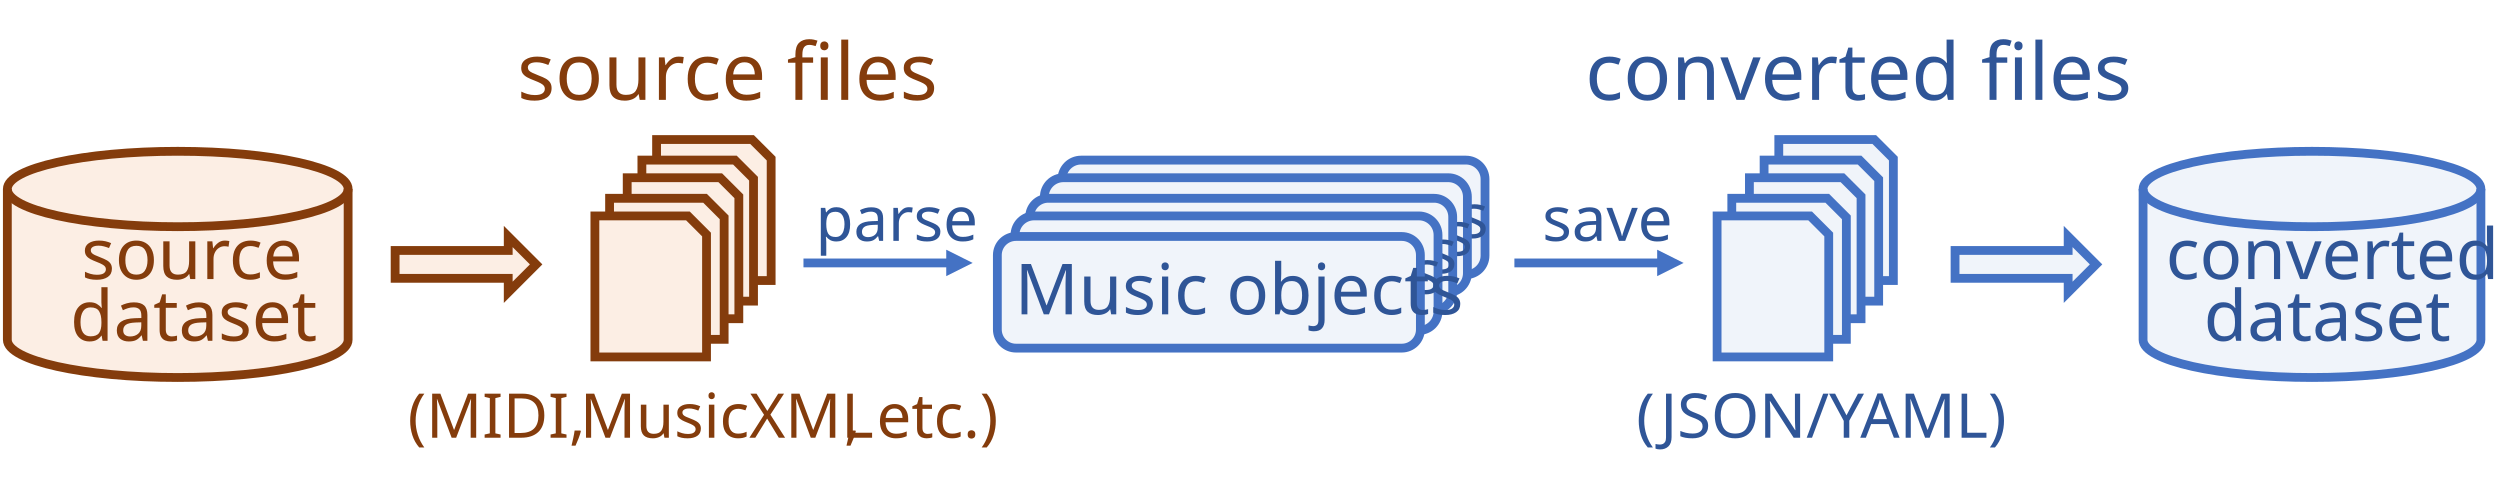
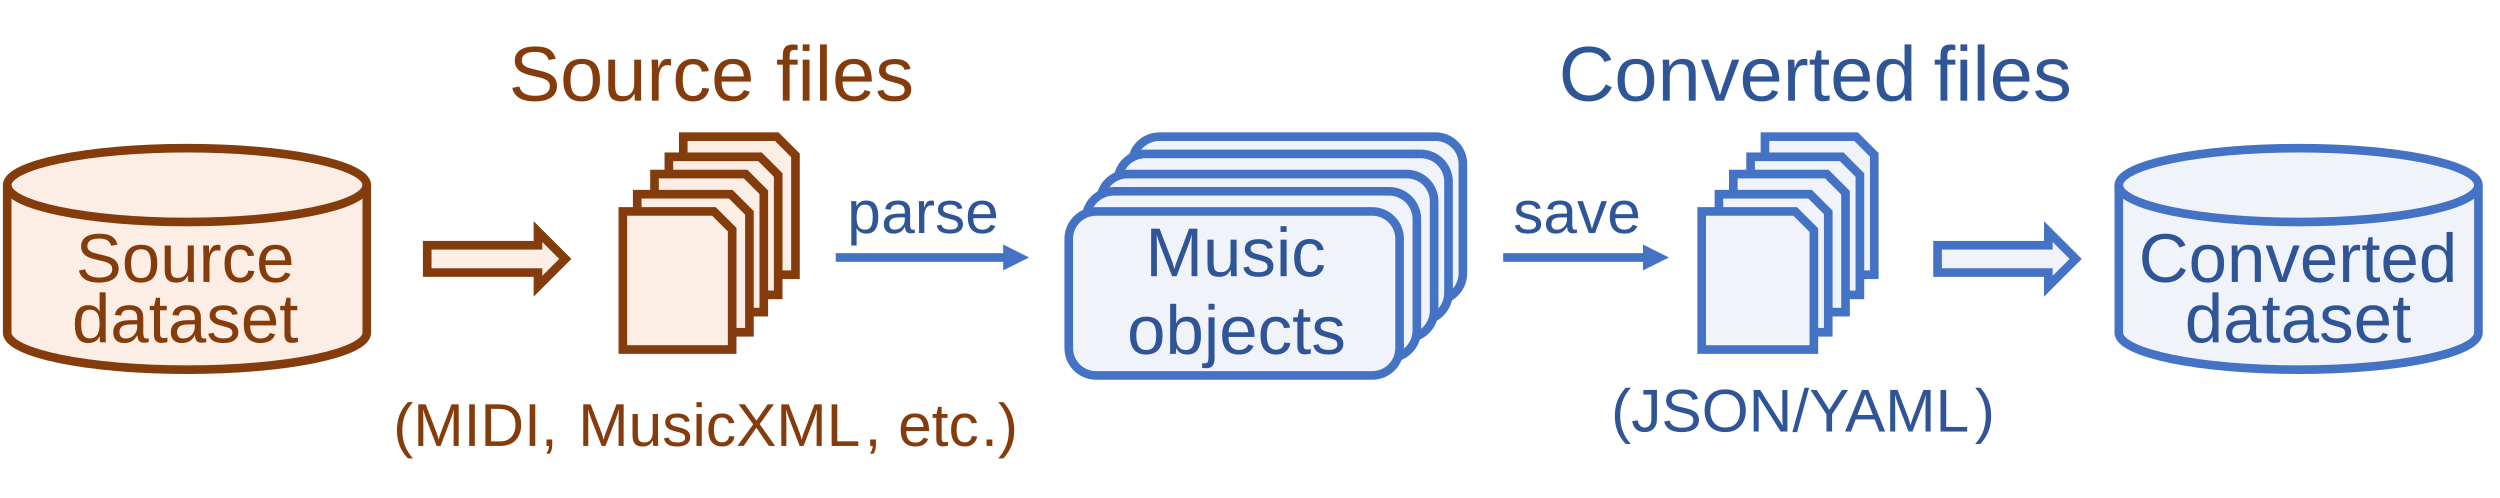
- <svg xmlns="http://www.w3.org/2000/svg" width="851" height="168" overflow="hidden">
+ <svg xmlns="http://www.w3.org/2000/svg" width="869" height="173" overflow="hidden">
  <defs>
    <clipPath id="clip0">
-       <path d="M240 339 1091 339 1091 507 240 507Z" fill-rule="evenodd" clip-rule="evenodd" />
+       <path d="M226 339 1095 339 1095 512 226 512Z" fill-rule="evenodd" clip-rule="evenodd" />
    </clipPath>
  </defs>
-   <g clip-path="url(#clip0)" transform="translate(-240 -339)">
-     <path d="M601.5 400C601.5 396.41 604.41 393.5 608 393.5L739 393.5C742.59 393.5 745.5 396.41 745.5 400L745.5 426C745.5 429.59 742.59 432.5 739 432.5L608 432.5C604.41 432.5 601.5 429.59 601.5 426Z" stroke="#4472C4" stroke-width="3" stroke-miterlimit="8" fill="#F0F4FA" fill-rule="evenodd" />
-     <text fill="#2F5597" font-family="Calibri,Calibri_MSFontService,sans-serif" font-weight="400" font-size="21" transform="translate(613.047 420)">Music objects</text>
-     <path d="M242.5 403.333C242.5 396.246 268.468 390.5 300.5 390.5 332.533 390.5 358.5 396.246 358.5 403.333L358.5 454.667C358.5 461.754 332.533 467.5 300.5 467.5 268.468 467.5 242.5 461.754 242.5 454.667Z" fill="#FCEEE4" fill-rule="evenodd" />
-     <path d="M358.5 403.333C358.5 410.421 332.533 416.167 300.5 416.167 268.468 416.167 242.5 410.421 242.5 403.333" stroke="#843C0C" stroke-width="3" stroke-miterlimit="8" fill="none" fill-rule="evenodd" />
-     <path d="M242.5 403.333C242.5 396.246 268.468 390.5 300.5 390.5 332.533 390.5 358.5 396.246 358.5 403.333L358.5 454.667C358.5 461.754 332.533 467.5 300.5 467.5 268.468 467.5 242.5 461.754 242.5 454.667Z" stroke="#843C0C" stroke-width="3" stroke-miterlimit="8" fill="none" fill-rule="evenodd" />
-     <text fill="#843C0C" font-family="Calibri,Calibri_MSFontService,sans-serif" font-weight="400" font-size="24" transform="translate(267.673 434)">source<tspan x="-3.773" y="21">dataset</tspan>
+   <g clip-path="url(#clip0)" transform="translate(-226 -339)">
+     <path d="M228.5 403.333C228.5 396.246 256.482 390.5 291 390.5 325.518 390.5 353.5 396.246 353.5 403.333L353.5 454.667C353.5 461.754 325.518 467.5 291 467.5 256.482 467.5 228.5 461.754 228.5 454.667Z" fill="#FCEEE4" fill-rule="evenodd" />
+     <path d="M353.5 403.333C353.5 410.421 325.518 416.167 291 416.167 256.482 416.167 228.5 410.421 228.5 403.333" stroke="#843C0C" stroke-width="3" stroke-miterlimit="8" fill="none" fill-rule="evenodd" />
+     <path d="M228.5 403.333C228.5 396.246 256.482 390.5 291 390.5 325.518 390.5 353.5 396.246 353.5 403.333L353.5 454.667C353.5 461.754 325.518 467.5 291 467.5 256.482 467.5 228.5 461.754 228.5 454.667Z" stroke="#843C0C" stroke-width="3" stroke-miterlimit="8" fill="none" fill-rule="evenodd" />
+     <text fill="#843C0C" font-family="Arial,Arial_MSFontService,sans-serif" font-weight="400" font-size="24" transform="translate(252.329 437)">Source<tspan x="-1.333" y="21">dataset</tspan>
    </text>
-     <path d="M563.6 430 513.5 430 513.5 427 563.6 427ZM562.1 424 571.1 428.5 562.1 433Z" fill="#4472C4" />
-     <text fill="#2F5597" font-family="Calibri,Calibri_MSFontService,sans-serif" font-weight="400" font-size="21" transform="translate(517.624 421)">parse</text>
+     <path d="M576.2 430 516.5 430 516.5 427 576.2 427ZM574.7 424 583.7 428.5 574.7 433Z" fill="#4472C4" />
+     <text fill="#2F5597" font-family="Arial,Arial_MSFontService,sans-serif" font-weight="400" font-size="21" transform="translate(520.495 420)">p<tspan x="11.833" y="0">arse</tspan>
+     </text>
    <path d="M463.5 386.5 496 386.5 502.5 393 502.5 434.5 463.5 434.5Z" stroke="#843C0C" stroke-width="3" stroke-miterlimit="8" fill="#FCEEE4" fill-rule="evenodd" />
    <path d="M458.5 393.5 490.167 393.5 496.5 399.833 496.5 441.5 458.5 441.5Z" stroke="#843C0C" stroke-width="3" stroke-miterlimit="8" fill="#FCEEE4" fill-rule="evenodd" />
    <path d="M453.5 399.5 485.167 399.5 491.5 405.833 491.5 447.5 453.5 447.5Z" stroke="#843C0C" stroke-width="3" stroke-miterlimit="8" fill="#FCEEE4" fill-rule="evenodd" />
    <path d="M447.5 406.5 480 406.5 486.5 413 486.5 454.5 447.5 454.5Z" stroke="#843C0C" stroke-width="3" stroke-miterlimit="8" fill="#FCEEE4" fill-rule="evenodd" />
    <path d="M442.5 412.5 474.167 412.5 480.5 418.833 480.5 460.5 442.5 460.5Z" stroke="#843C0C" stroke-width="3" stroke-miterlimit="8" fill="#FCEEE4" fill-rule="evenodd" />
-     <path d="M595.5 406C595.5 402.41 598.41 399.5 602 399.5L733 399.5C736.59 399.5 739.5 402.41 739.5 406L739.5 432C739.5 435.59 736.59 438.5 733 438.5L602 438.5C598.41 438.5 595.5 435.59 595.5 432Z" stroke="#4472C4" stroke-width="3" stroke-miterlimit="8" fill="#F0F4FA" fill-rule="evenodd" />
-     <text fill="#2F5597" font-family="Calibri,Calibri_MSFontService,sans-serif" font-weight="400" font-size="21" transform="translate(607.713 426)">Music objects</text>
-     <path d="M590.5 412.833C590.5 409.336 593.336 406.5 596.833 406.5L728.167 406.5C731.664 406.5 734.5 409.336 734.5 412.833L734.5 438.167C734.5 441.664 731.664 444.5 728.167 444.5L596.833 444.5C593.336 444.5 590.5 441.664 590.5 438.167Z" stroke="#4472C4" stroke-width="3" stroke-miterlimit="8" fill="#F0F4FA" fill-rule="evenodd" />
-     <text fill="#2F5597" font-family="Calibri,Calibri_MSFontService,sans-serif" font-weight="400" font-size="21" transform="translate(602.38 432)">Music objects</text>
-     <path d="M585.5 419C585.5 415.41 588.41 412.5 592 412.5L723 412.5C726.59 412.5 729.5 415.41 729.5 419L729.5 445C729.5 448.59 726.59 451.5 723 451.5L592 451.5C588.41 451.5 585.5 448.59 585.5 445Z" stroke="#4472C4" stroke-width="3" stroke-miterlimit="8" fill="#F0F4FA" fill-rule="evenodd" />
-     <text fill="#2F5597" font-family="Calibri,Calibri_MSFontService,sans-serif" font-weight="400" font-size="21" transform="translate(597.047 439)">Music objects</text>
-     <path d="M579.5 425.833C579.5 422.336 582.336 419.5 585.833 419.5L717.167 419.5C720.664 419.5 723.5 422.336 723.5 425.833L723.5 451.167C723.5 454.664 720.664 457.5 717.167 457.5L585.833 457.5C582.336 457.5 579.5 454.664 579.5 451.167Z" stroke="#4472C4" stroke-width="3" stroke-miterlimit="8" fill="#F0F4FA" fill-rule="evenodd" />
-     <text fill="#2F5597" font-family="Calibri,Calibri_MSFontService,sans-serif" font-weight="400" font-size="24" transform="translate(585.413 446)">Music objects</text>
-     <path d="M845.5 386.5 878 386.5 884.5 393 884.5 434.5 845.5 434.5Z" stroke="#4472C4" stroke-width="3" stroke-miterlimit="8" fill="#F0F4FA" fill-rule="evenodd" />
-     <text fill="#2F5597" font-family="Calibri,Calibri_MSFontService,sans-serif" font-weight="400" font-size="27" transform="translate(779.626 373)">converted files</text>
-     <path d="M840.5 393.5 873 393.5 879.5 400 879.5 441.5 840.5 441.5Z" stroke="#4472C4" stroke-width="3" stroke-miterlimit="8" fill="#F0F4FA" fill-rule="evenodd" />
-     <path d="M835.5 399.5 867.167 399.5 873.5 405.833 873.5 447.5 835.5 447.5Z" stroke="#4472C4" stroke-width="3" stroke-miterlimit="8" fill="#F0F4FA" fill-rule="evenodd" />
-     <path d="M829.5 406.5 862 406.5 868.5 413 868.5 454.5 829.5 454.5Z" stroke="#4472C4" stroke-width="3" stroke-miterlimit="8" fill="#F0F4FA" fill-rule="evenodd" />
-     <path d="M824.5 412.5 856.167 412.5 862.5 418.833 862.5 460.5 824.5 460.5Z" stroke="#4472C4" stroke-width="3" stroke-miterlimit="8" fill="#F0F4FA" fill-rule="evenodd" />
-     <path d="M805.6 430 755.5 430 755.5 427 805.6 427ZM804.1 424 813.1 428.5 804.1 433Z" fill="#4472C4" />
-     <text fill="#2F5597" font-family="Calibri,Calibri_MSFontService,sans-serif" font-weight="400" font-size="21" transform="translate(764.99 421)">save</text>
-     <path d="M969.5 403.333C969.5 396.246 995.244 390.5 1027 390.5 1058.76 390.5 1084.5 396.246 1084.5 403.333L1084.5 454.667C1084.5 461.754 1058.76 467.5 1027 467.5 995.244 467.5 969.5 461.754 969.5 454.667Z" fill="#F0F4FA" fill-rule="evenodd" />
-     <path d="M1084.5 403.333C1084.5 410.421 1058.76 416.167 1027 416.167 995.244 416.167 969.5 410.421 969.5 403.333" stroke="#4472C4" stroke-width="3" stroke-miterlimit="8" fill="none" fill-rule="evenodd" />
-     <path d="M969.5 403.333C969.5 396.246 995.244 390.5 1027 390.5 1058.76 390.5 1084.5 396.246 1084.5 403.333L1084.5 454.667C1084.5 461.754 1058.76 467.5 1027 467.5 995.244 467.5 969.5 461.754 969.5 454.667Z" stroke="#4472C4" stroke-width="3" stroke-miterlimit="8" fill="none" fill-rule="evenodd" />
-     <text fill="#2F5597" font-family="Calibri,Calibri_MSFontService,sans-serif" font-weight="400" font-size="24" transform="translate(977.228 434)">converted<tspan x="12.94" y="21">dataset</tspan>
+     <path d="M619.5 396C619.5 390.753 623.753 386.5 629 386.5L725 386.5C730.247 386.5 734.5 390.753 734.5 396L734.5 434C734.5 439.247 730.247 443.5 725 443.5L629 443.5C623.753 443.5 619.5 439.247 619.5 434Z" stroke="#4472C4" stroke-width="3" stroke-miterlimit="8" fill="#F0F4FA" fill-rule="evenodd" />
+     <text fill="#2F5597" font-family="Arial,Arial_MSFontService,sans-serif" font-weight="400" font-size="21" transform="translate(648.868 410)">Music <tspan x="-5.92" y="25">objects</tspan>
+     </text>
+     <path d="M614.5 402.167C614.5 396.828 618.828 392.5 624.167 392.5L719.833 392.5C725.172 392.5 729.5 396.828 729.5 402.167L729.5 440.833C729.5 446.172 725.172 450.5 719.833 450.5L624.167 450.5C618.828 450.5 614.5 446.172 614.5 440.833Z" stroke="#4472C4" stroke-width="3" stroke-miterlimit="8" fill="#F0F4FA" fill-rule="evenodd" />
+     <text fill="#2F5597" font-family="Arial,Arial_MSFontService,sans-serif" font-weight="400" font-size="21" transform="translate(643.535 416)">Music <tspan x="-5.92" y="25">objects</tspan>
+     </text>
+     <path d="M608.5 409C608.5 403.753 612.753 399.5 618 399.5L715 399.5C720.247 399.5 724.5 403.753 724.5 409L724.5 447C724.5 452.247 720.247 456.5 715 456.5L618 456.5C612.753 456.5 608.5 452.247 608.5 447Z" stroke="#4472C4" stroke-width="3" stroke-miterlimit="8" fill="#F0F4FA" fill-rule="evenodd" />
+     <text fill="#2F5597" font-family="Arial,Arial_MSFontService,sans-serif" font-weight="400" font-size="21" transform="translate(638.201 423)">Music <tspan x="-5.92" y="25">objects</tspan>
+     </text>
+     <path d="M603.5 415.167C603.5 409.828 607.828 405.5 613.167 405.5L708.833 405.5C714.172 405.5 718.5 409.828 718.5 415.167L718.5 453.833C718.5 459.172 714.172 463.5 708.833 463.5L613.167 463.5C607.828 463.5 603.5 459.172 603.5 453.833Z" stroke="#4472C4" stroke-width="3" stroke-miterlimit="8" fill="#F0F4FA" fill-rule="evenodd" />
+     <text fill="#2F5597" font-family="Arial,Arial_MSFontService,sans-serif" font-weight="400" font-size="21" transform="translate(632.868 429)">Music <tspan x="-5.92" y="25">objects</tspan>
+     </text>
+     <path d="M597.5 422C597.5 416.753 601.753 412.5 607 412.5L703 412.5C708.247 412.5 712.5 416.753 712.5 422L712.5 460C712.5 465.247 708.247 469.5 703 469.5L607 469.5C601.753 469.5 597.5 465.247 597.5 460Z" stroke="#4472C4" stroke-width="3" stroke-miterlimit="8" fill="#F0F4FA" fill-rule="evenodd" />
+     <text fill="#2F5597" font-family="Arial,Arial_MSFontService,sans-serif" font-weight="400" font-size="24" transform="translate(624.165 435)">Music <tspan x="-6.4" y="27">objects</tspan>
+       <tspan font-size="27" x="143.634" y="-61">C</tspan>
+       <tspan font-size="27" x="162.967" y="-61">onverted </tspan>
+       <tspan font-size="27" x="273.967" y="-61">files</tspan>
+     </text>
+     <path d="M839.5 386.5 871.167 386.5 877.5 392.833 877.5 434.5 839.5 434.5Z" stroke="#4472C4" stroke-width="3" stroke-miterlimit="8" fill="#F0F4FA" fill-rule="evenodd" />
+     <path d="M834.5 393.5 866.167 393.5 872.5 399.833 872.5 441.5 834.5 441.5Z" stroke="#4472C4" stroke-width="3" stroke-miterlimit="8" fill="#F0F4FA" fill-rule="evenodd" />
+     <path d="M828.5 399.5 861 399.5 867.5 406 867.5 447.5 828.5 447.5Z" stroke="#4472C4" stroke-width="3" stroke-miterlimit="8" fill="#F0F4FA" fill-rule="evenodd" />
+     <path d="M823.5 406.5 855.167 406.5 861.5 412.833 861.5 454.5 823.5 454.5Z" stroke="#4472C4" stroke-width="3" stroke-miterlimit="8" fill="#F0F4FA" fill-rule="evenodd" />
+     <path d="M817.5 412.5 850 412.5 856.5 419 856.5 460.5 817.5 460.5Z" stroke="#4472C4" stroke-width="3" stroke-miterlimit="8" fill="#F0F4FA" fill-rule="evenodd" />
+     <path d="M798.6 430 748.5 430 748.5 427 798.6 427ZM797.1 424 806.1 428.5 797.1 433Z" fill="#4472C4" />
+     <text fill="#2F5597" font-family="Arial,Arial_MSFontService,sans-serif" font-weight="400" font-size="21" transform="translate(751.987 420)">save</text>
+     <path d="M962.5 403.333C962.5 396.246 990.482 390.5 1025 390.5 1059.52 390.5 1087.5 396.246 1087.5 403.333L1087.5 454.667C1087.5 461.754 1059.52 467.5 1025 467.5 990.482 467.5 962.5 461.754 962.5 454.667Z" fill="#F0F4FA" fill-rule="evenodd" />
+     <path d="M1087.5 403.333C1087.5 410.421 1059.52 416.167 1025 416.167 990.482 416.167 962.5 410.421 962.5 403.333" stroke="#4472C4" stroke-width="3" stroke-miterlimit="8" fill="none" fill-rule="evenodd" />
+     <path d="M962.5 403.333C962.5 396.246 990.482 390.5 1025 390.5 1059.52 390.5 1087.5 396.246 1087.5 403.333L1087.5 454.667C1087.5 461.754 1059.52 467.5 1025 467.5 990.482 467.5 962.5 461.754 962.5 454.667Z" stroke="#4472C4" stroke-width="3" stroke-miterlimit="8" fill="none" fill-rule="evenodd" />
+     <text fill="#2F5597" font-family="Arial,Arial_MSFontService,sans-serif" font-weight="400" font-size="24" transform="translate(969.415 437)">C<tspan x="17.333" y="0">onverted</tspan>
+       <tspan x="16" y="21">dataset</tspan>
    </text>
    <path d="M374.5 424.25 413 424.25 413 419.5 422.5 429 413 438.5 413 433.75 374.5 433.75Z" stroke="#843C0C" stroke-width="3" stroke-miterlimit="8" fill="#FCEEE4" fill-rule="evenodd" />
-     <path d="M905.5 424.25 944 424.25 944 419.5 953.5 429 944 438.5 944 433.75 905.5 433.75Z" stroke="#4472C4" stroke-width="3" stroke-miterlimit="8" fill="#F0F4FA" fill-rule="evenodd" />
-     <text fill="#843C0C" font-family="Calibri,Calibri_MSFontService,sans-serif" font-weight="400" font-size="27" transform="translate(416.043 373)">source files<tspan font-size="21" x="-37.267" y="115">(MIDI, </tspan>
-       <tspan font-size="21" x="21.4" y="115">MusicXML</tspan>
-       <tspan font-size="21" x="111.247" y="115">, etc.)</tspan>
-       <tspan fill="#2F5597" font-size="21" x="380.94" y="115">(JSON/YAML)</tspan>
+     <path d="M899.5 424.25 938 424.25 938 419.5 947.5 429 938 438.5 938 433.75 899.5 433.75Z" stroke="#4472C4" stroke-width="3" stroke-miterlimit="8" fill="#F0F4FA" fill-rule="evenodd" />
+     <text fill="#843C0C" font-family="Arial,Arial_MSFontService,sans-serif" font-weight="400" font-size="27" transform="translate(402.84 374)">S<tspan x="17.833" y="0">ource files</tspan>
+       <tspan font-size="21" x="-40.156" y="120">(MIDI, </tspan>
+       <tspan font-size="21" x="24.177" y="120">MusicXML</tspan>
+       <tspan font-size="21" x="123.677" y="120">, etc</tspan>
+       <tspan font-size="21" x="164.177" y="120">.)</tspan>
+       <tspan fill="#2F5597" font-size="21" x="383.178" y="115">(JSON/YAML</tspan>
+       <tspan fill="#2F5597" font-size="21" x="509.592" y="115">)</tspan>
    </text>
  </g>
</svg>
